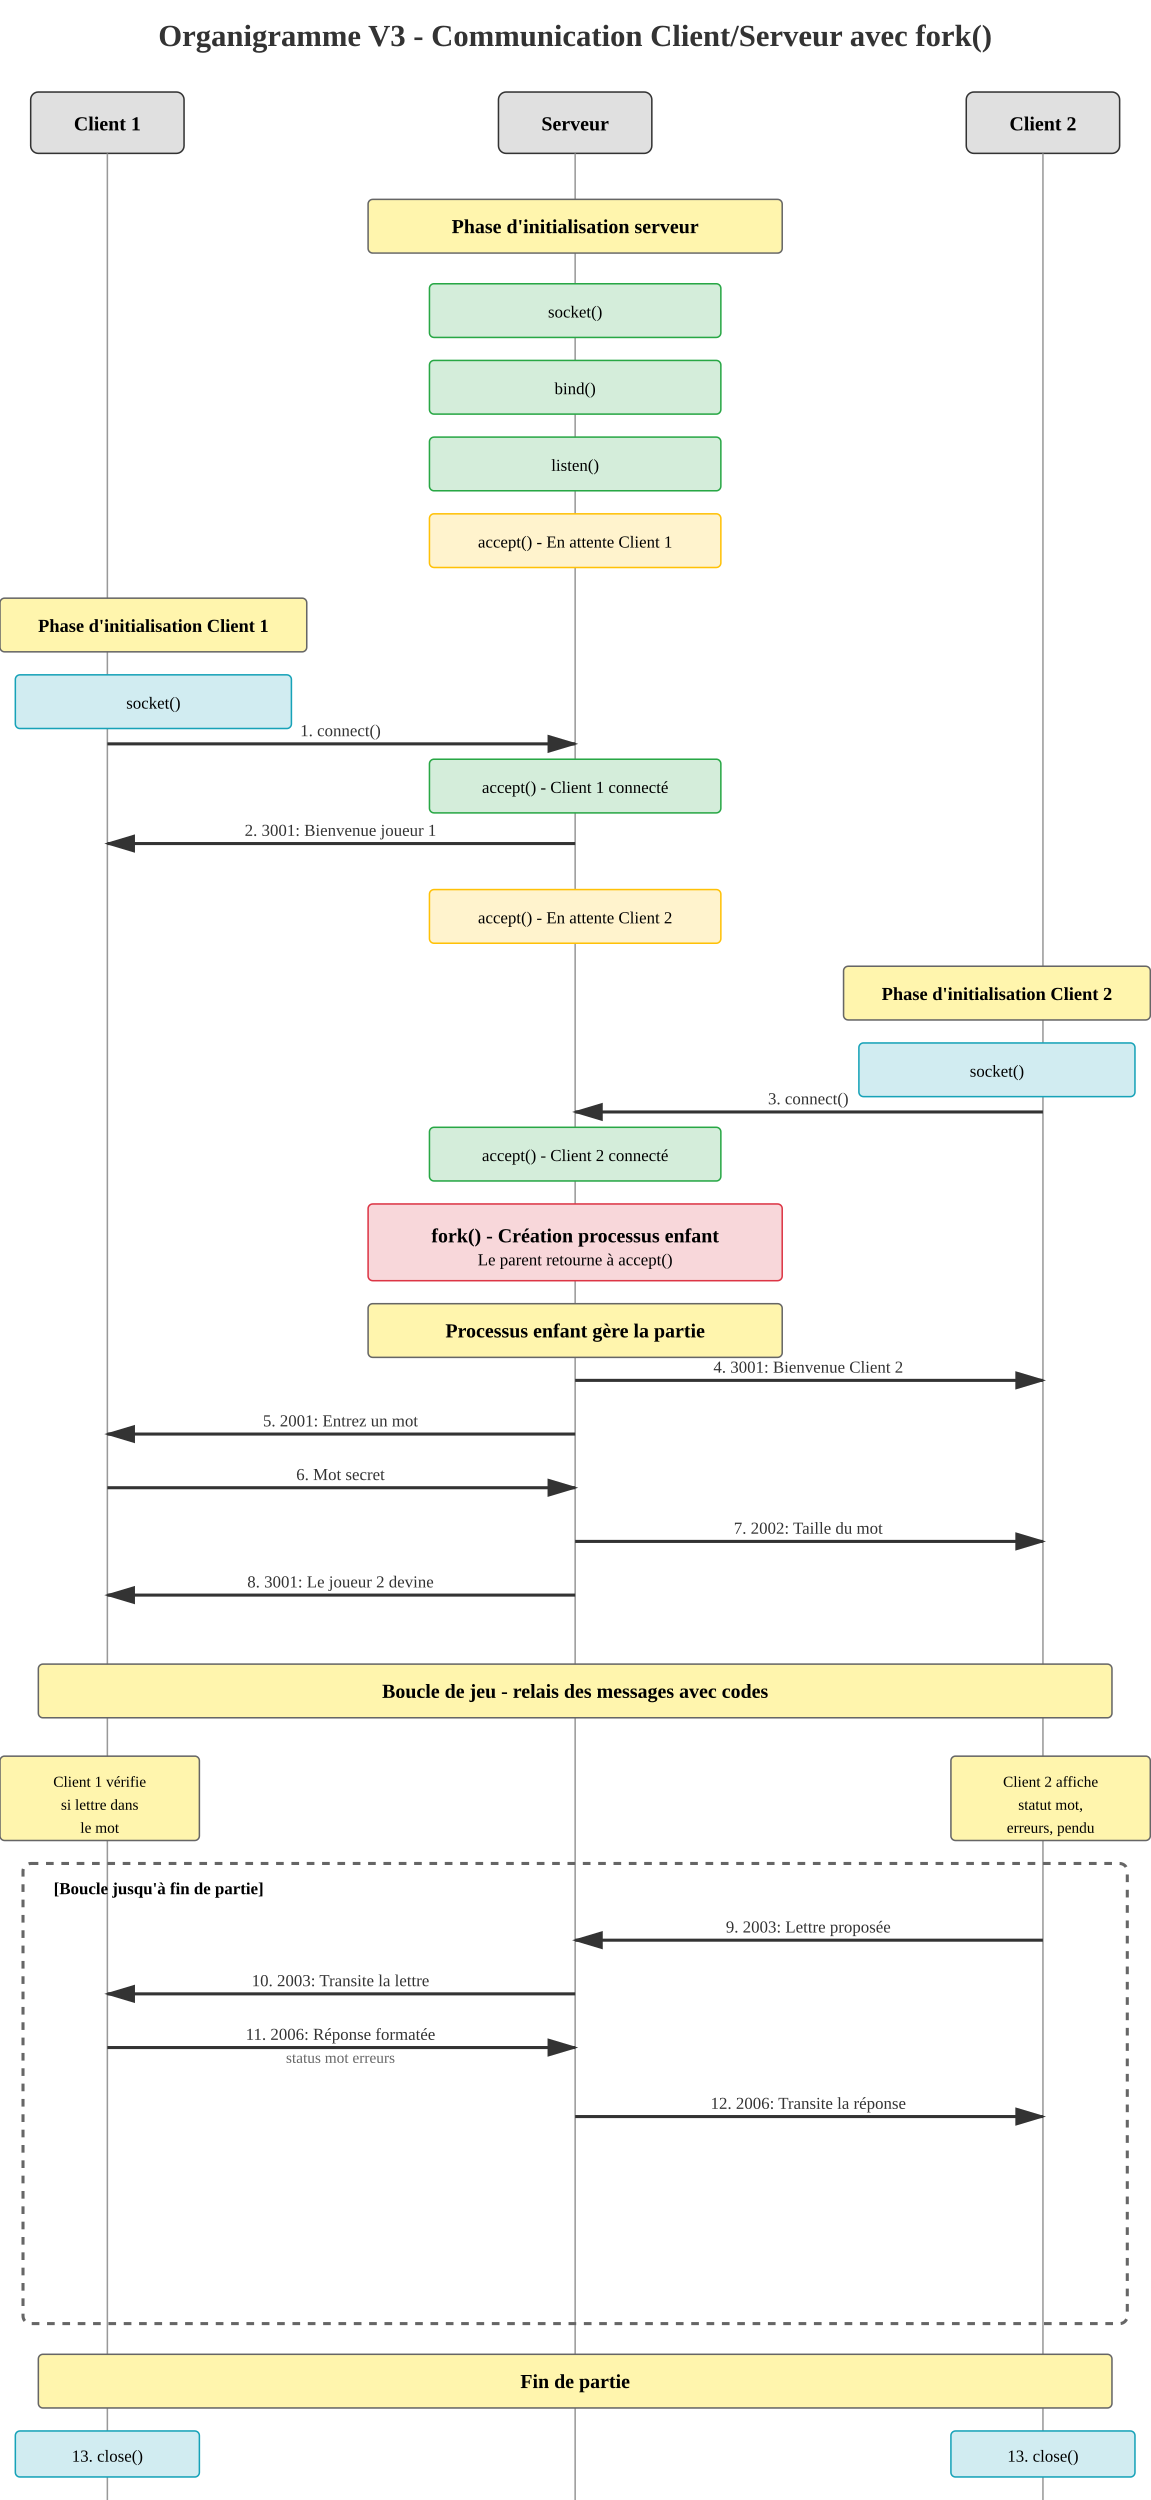
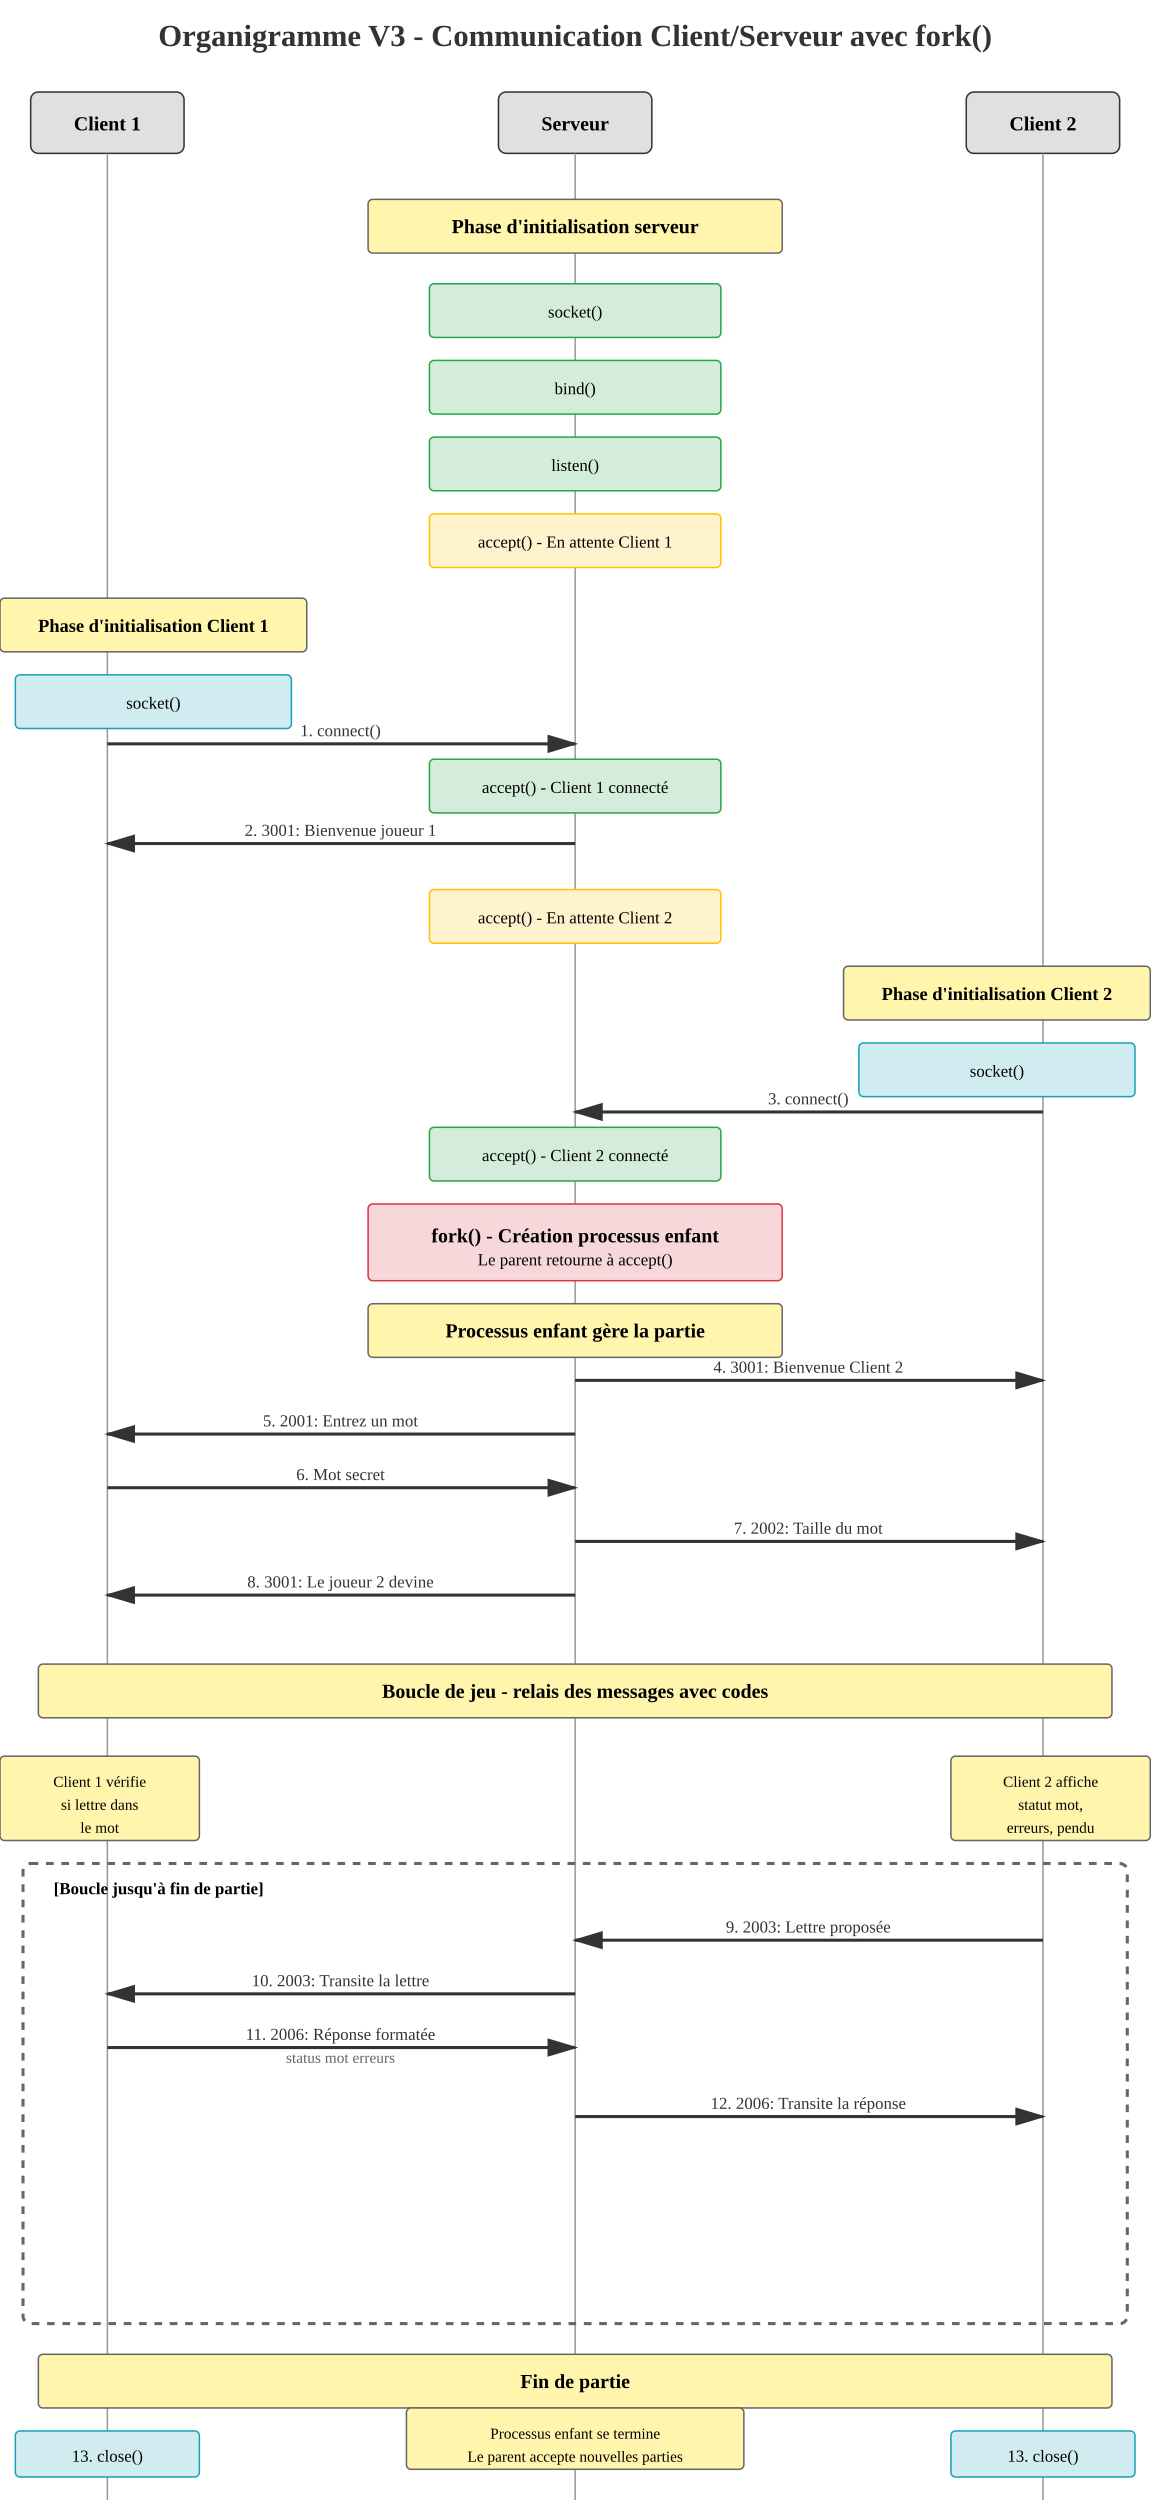
<svg xmlns="http://www.w3.org/2000/svg" viewBox="0 0 750 1630" style="background-color: white;">
  <text x="375" y="30" text-anchor="middle" font-size="20" font-weight="bold" fill="#333">Organigramme V3 - Communication Client/Serveur avec fork()</text>
  <rect x="20" y="60" width="100" height="40" fill="#e0e0e0" stroke="#333" rx="5" />
  <text x="70" y="85" text-anchor="middle" font-size="13" font-weight="bold">Client 1</text>
  <rect x="325" y="60" width="100" height="40" fill="#e0e0e0" stroke="#333" rx="5" />
  <text x="375" y="85" text-anchor="middle" font-size="13" font-weight="bold">Serveur</text>
  <rect x="630" y="60" width="100" height="40" fill="#e0e0e0" stroke="#333" rx="5" />
  <text x="680" y="85" text-anchor="middle" font-size="13" font-weight="bold">Client 2</text>
  <line x1="70" y1="100" x2="70" y2="1630" stroke="#999" stroke-width="1" />
  <line x1="375" y1="100" x2="375" y2="1630" stroke="#999" stroke-width="1" />
  <line x1="680" y1="100" x2="680" y2="1630" stroke="#999" stroke-width="1" />
  <rect x="240" y="130" width="270" height="35" fill="#fff5ad" stroke="#666" rx="3" />
  <text x="375" y="152" text-anchor="middle" font-size="13" font-weight="bold">Phase d'initialisation serveur</text>
  <rect x="280" y="185" width="190" height="35" fill="#d4edda" stroke="#28a745" rx="3" />
  <text x="375" y="207" text-anchor="middle" font-size="11">socket()</text>
  <rect x="280" y="235" width="190" height="35" fill="#d4edda" stroke="#28a745" rx="3" />
  <text x="375" y="257" text-anchor="middle" font-size="11">bind()</text>
  <rect x="280" y="285" width="190" height="35" fill="#d4edda" stroke="#28a745" rx="3" />
  <text x="375" y="307" text-anchor="middle" font-size="11">listen()</text>
  <rect x="280" y="335" width="190" height="35" fill="#fff3cd" stroke="#ffc107" rx="3" />
  <text x="375" y="357" text-anchor="middle" font-size="11">accept() - En attente Client 1</text>
  <rect x="0" y="390" width="200" height="35" fill="#fff5ad" stroke="#666" rx="3" />
  <text x="100" y="412" text-anchor="middle" font-size="12" font-weight="bold">Phase d'initialisation Client 1</text>
  <rect x="10" y="440" width="180" height="35" fill="#d1ecf1" stroke="#17a2b8" rx="3" />
  <text x="100" y="462" text-anchor="middle" font-size="11">socket()</text>
  <line x1="70" y1="485" x2="375" y2="485" stroke="#333" stroke-width="2" marker-end="url(#arrowhead)" />
  <text x="222" y="480" text-anchor="middle" font-size="11" fill="#333">1. connect()</text>
  <rect x="280" y="495" width="190" height="35" fill="#d4edda" stroke="#28a745" rx="3" />
  <text x="375" y="517" text-anchor="middle" font-size="11">accept() - Client 1 connecté</text>
  <line x1="375" y1="550" x2="70" y2="550" stroke="#333" stroke-width="2" marker-end="url(#arrowhead)" />
  <text x="222" y="545" text-anchor="middle" font-size="11" fill="#333">2. 3001: Bienvenue joueur 1</text>
  <rect x="280" y="580" width="190" height="35" fill="#fff3cd" stroke="#ffc107" rx="3" />
  <text x="375" y="602" text-anchor="middle" font-size="11">accept() - En attente Client 2</text>
  <rect x="550" y="630" width="200" height="35" fill="#fff5ad" stroke="#666" rx="3" />
  <text x="650" y="652" text-anchor="middle" font-size="12" font-weight="bold">Phase d'initialisation Client 2</text>
  <rect x="560" y="680" width="180" height="35" fill="#d1ecf1" stroke="#17a2b8" rx="3" />
  <text x="650" y="702" text-anchor="middle" font-size="11">socket()</text>
  <line x1="680" y1="725" x2="375" y2="725" stroke="#333" stroke-width="2" marker-end="url(#arrowhead)" />
  <text x="527" y="720" text-anchor="middle" font-size="11" fill="#333">3. connect()</text>
  <rect x="280" y="735" width="190" height="35" fill="#d4edda" stroke="#28a745" rx="3" />
  <text x="375" y="757" text-anchor="middle" font-size="11">accept() - Client 2 connecté</text>
  <rect x="240" y="785" width="270" height="50" fill="#f8d7da" stroke="#dc3545" rx="3" />
  <text x="375" y="810" text-anchor="middle" font-size="13" font-weight="bold">fork() - Création processus enfant</text>
  <text x="375" y="825" text-anchor="middle" font-size="11">Le parent retourne à accept()</text>
  <rect x="240" y="850" width="270" height="35" fill="#fff5ad" stroke="#666" rx="3" />
  <text x="375" y="872" text-anchor="middle" font-size="13" font-weight="bold">Processus enfant gère la partie</text>
  <line x1="375" y1="900" x2="680" y2="900" stroke="#333" stroke-width="2" marker-end="url(#arrowhead)" />
  <text x="527" y="895" text-anchor="middle" font-size="11" fill="#333">4. 3001: Bienvenue Client 2</text>
  <line x1="375" y1="935" x2="70" y2="935" stroke="#333" stroke-width="2" marker-end="url(#arrowhead)" />
  <text x="222" y="930" text-anchor="middle" font-size="11" fill="#333">5. 2001: Entrez un mot</text>
  <line x1="70" y1="970" x2="375" y2="970" stroke="#333" stroke-width="2" marker-end="url(#arrowhead)" />
  <text x="222" y="965" text-anchor="middle" font-size="11" fill="#333">6. Mot secret</text>
  <line x1="375" y1="1005" x2="680" y2="1005" stroke="#333" stroke-width="2" marker-end="url(#arrowhead)" />
  <text x="527" y="1000" text-anchor="middle" font-size="11" fill="#333">7. 2002: Taille du mot</text>
  <line x1="375" y1="1040" x2="70" y2="1040" stroke="#333" stroke-width="2" marker-end="url(#arrowhead)" />
  <text x="222" y="1035" text-anchor="middle" font-size="11" fill="#333">8. 3001: Le joueur 2 devine</text>
  <rect x="25" y="1085" width="700" height="35" fill="#fff5ad" stroke="#666" rx="3" />
  <text x="375" y="1107" text-anchor="middle" font-size="13" font-weight="bold">Boucle de jeu - relais des messages avec codes</text>
  <rect x="0" y="1145" width="130" height="55" fill="#fff5ad" stroke="#666" rx="3" />
  <text x="65" y="1165" text-anchor="middle" font-size="10">Client 1 vérifie</text>
  <text x="65" y="1180" text-anchor="middle" font-size="10">si lettre dans</text>
  <text x="65" y="1195" text-anchor="middle" font-size="10">le mot</text>
  <rect x="620" y="1145" width="130" height="55" fill="#fff5ad" stroke="#666" rx="3" />
  <text x="685" y="1165" text-anchor="middle" font-size="10">Client 2 affiche</text>
  <text x="685" y="1180" text-anchor="middle" font-size="10">statut mot,</text>
  <text x="685" y="1195" text-anchor="middle" font-size="10">erreurs, pendu</text>
  <rect x="15" y="1215" width="720" height="300" fill="none" stroke="#666" stroke-width="2" stroke-dasharray="5,5" rx="5" />
  <text x="35" y="1235" font-size="11" font-weight="bold">[Boucle jusqu'à fin de partie]</text>
  <line x1="680" y1="1265" x2="375" y2="1265" stroke="#333" stroke-width="2" marker-end="url(#arrowhead)" />
  <text x="527" y="1260" text-anchor="middle" font-size="11" fill="#333">9. 2003: Lettre proposée</text>
  <line x1="375" y1="1300" x2="70" y2="1300" stroke="#333" stroke-width="2" marker-end="url(#arrowhead)" />
  <text x="222" y="1295" text-anchor="middle" font-size="11" fill="#333">10. 2003: Transite la lettre</text>
  <line x1="70" y1="1335" x2="375" y2="1335" stroke="#333" stroke-width="2" marker-end="url(#arrowhead)" />
  <text x="222" y="1330" text-anchor="middle" font-size="11" fill="#333">11. 2006: Réponse formatée</text>
  <text x="222" y="1345" text-anchor="middle" font-size="10" fill="#666">status mot erreurs</text>
  <line x1="375" y1="1380" x2="680" y2="1380" stroke="#333" stroke-width="2" marker-end="url(#arrowhead)" />
  <text x="527" y="1375" text-anchor="middle" font-size="11" fill="#333">12. 2006: Transite la réponse</text>
  <rect x="25" y="1535" width="700" height="35" fill="#fff5ad" stroke="#666" rx="3" />
  <text x="375" y="1557" text-anchor="middle" font-size="13" font-weight="bold">Fin de partie</text>
  <rect x="10" y="1585" width="120" height="30" fill="#d1ecf1" stroke="#17a2b8" rx="3" />
  <text x="70" y="1605" text-anchor="middle" font-size="11">13. close()</text>
  <rect x="620" y="1585" width="120" height="30" fill="#d1ecf1" stroke="#17a2b8" rx="3" />
  <text x="680" y="1605" text-anchor="middle" font-size="11">13. close()</text>
-   <rect x="265" y="1635" width="220" height="55" fill="#fff5ad" stroke="#666" rx="3" />
-   <text x="375" y="1655" text-anchor="middle" font-size="10">Processus enfant ferme</text>
-   <text x="375" y="1670" text-anchor="middle" font-size="10">ses sockets et se termine</text>
-   <text x="375" y="1685" text-anchor="middle" font-size="10">Le parent peut accepter</text>
-   <text x="375" y="1700" text-anchor="middle" font-size="10">de nouvelles parties</text>
-   <rect x="20" y="1720" width="710" height="120" fill="#f8f9fa" stroke="#666" rx="3" />
-   <text x="375" y="1665" text-anchor="middle" font-size="14" font-weight="bold">Codes de communication</text>
-   <text x="100" y="1690" font-size="11">2001: JOUEUR_1_ENTRE_MOT</text>
-   <text x="100" y="1705" font-size="11">2002: JOUEUR_2_TAILLE_MOT_ET_PEUT_JOUER</text>
-   <text x="100" y="1720" font-size="11">2003: JOUEUR_2_PROPOSE_LETTRE</text>
-   <text x="400" y="1690" font-size="11">2006: JOUEUR_2_DONNEES_PARTIE</text>
-   <text x="400" y="1705" font-size="11">3001: MESSAGE</text>
-   <text x="400" y="1720" font-size="11">Format: code:données</text>
+   <rect x="265" y="1570" width="220" height="40" fill="#fff5ad" stroke="#666" rx="3" />
+   <text x="375" y="1590" text-anchor="middle" font-size="10">Processus enfant se termine</text>
+   <text x="375" y="1605" text-anchor="middle" font-size="10">Le parent accepte nouvelles parties</text>
  <defs>
    <marker id="arrowhead" markerWidth="10" markerHeight="10" refX="9" refY="3" orient="auto">
      <polygon points="0 0, 10 3, 0 6" fill="#333" />
    </marker>
  </defs>
</svg>
